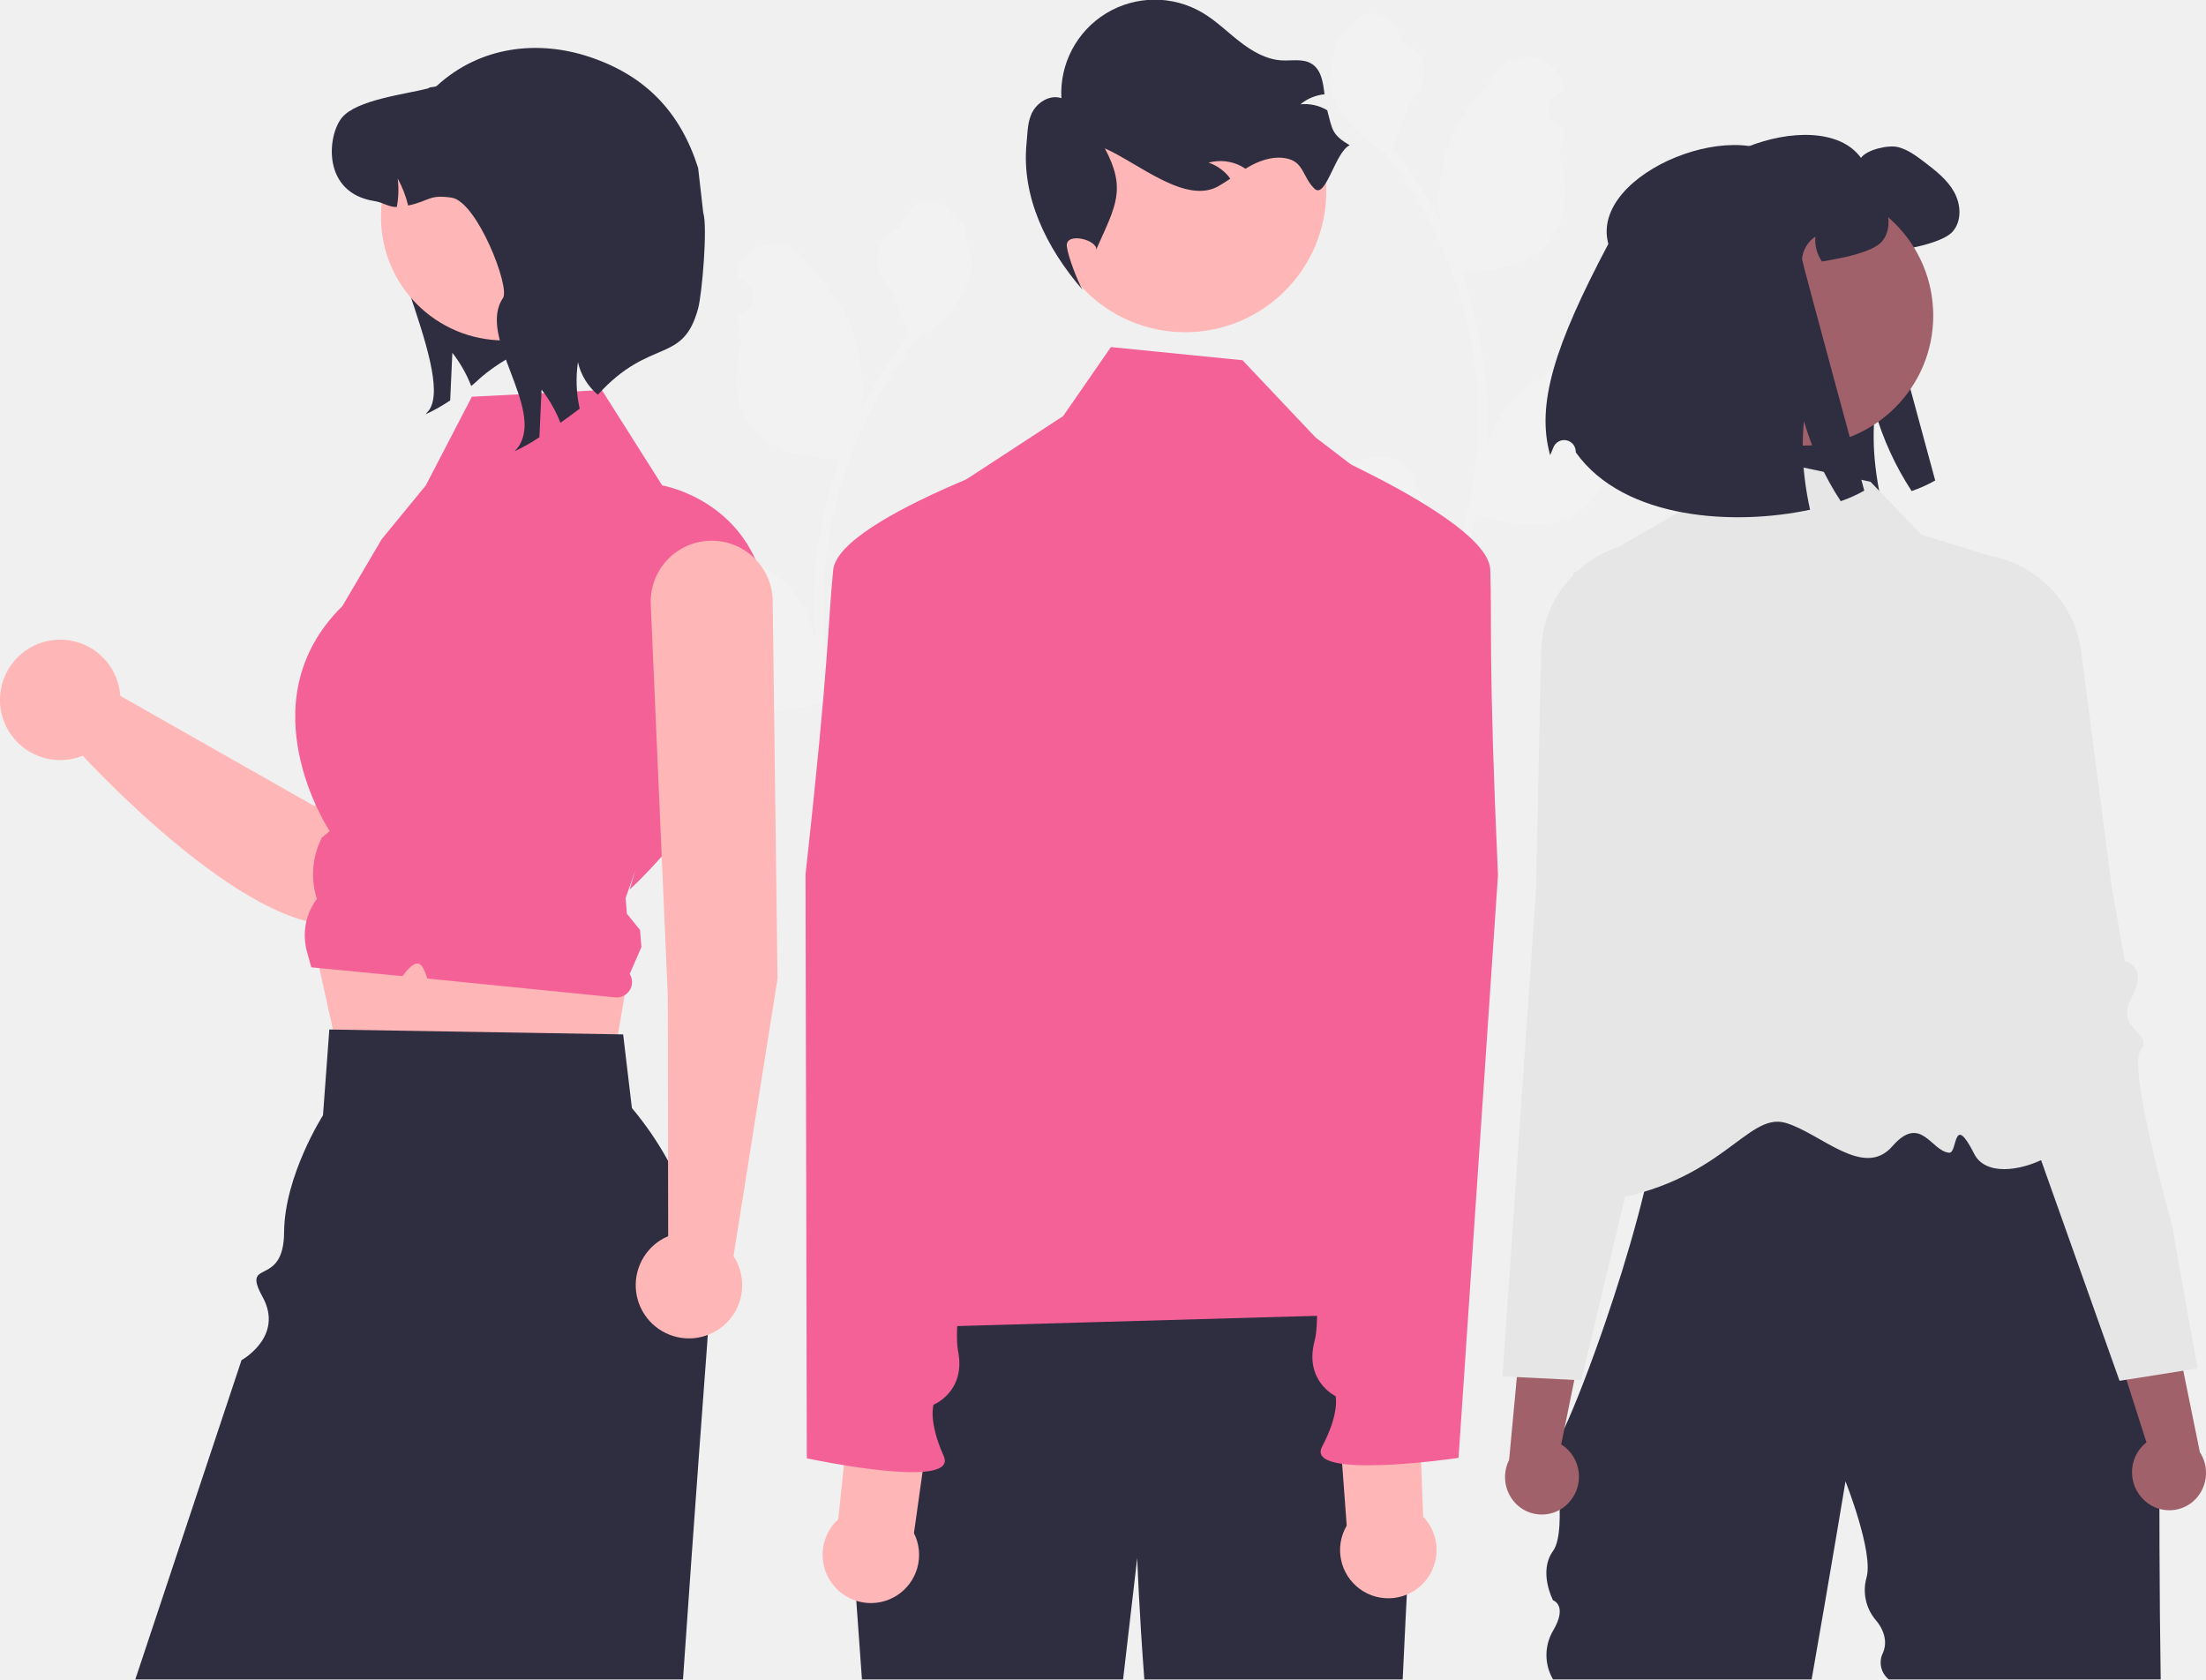
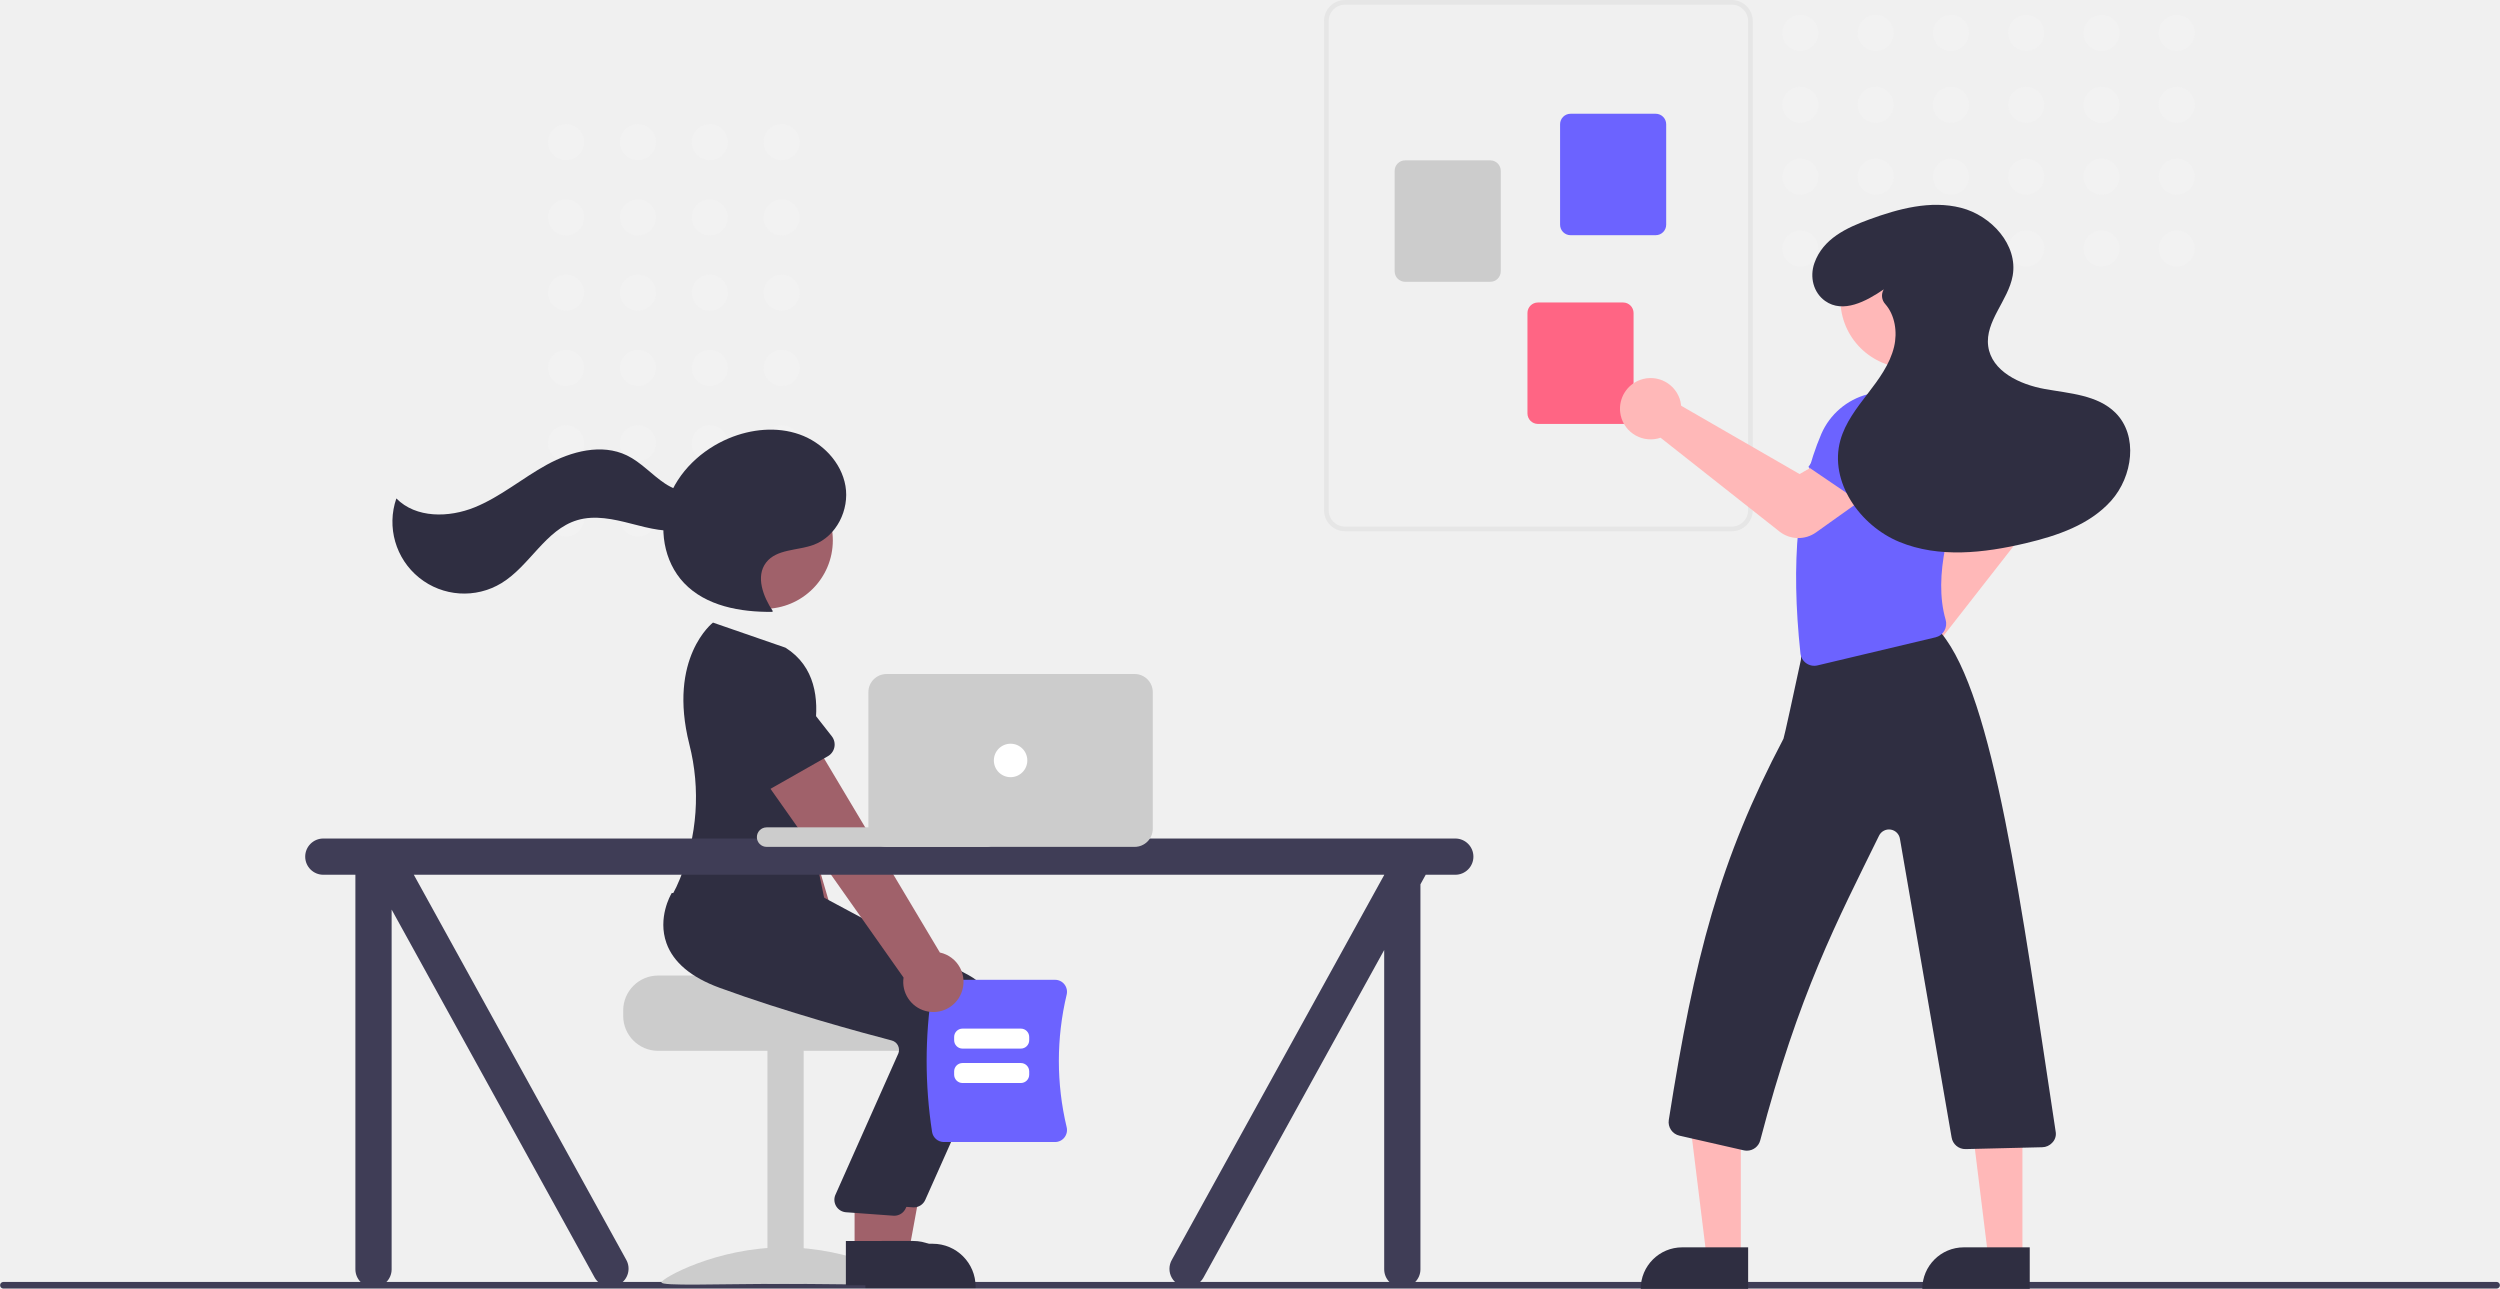
- <svg xmlns="http://www.w3.org/2000/svg" data-name="Layer 1" width="838" height="638.004" viewBox="0 0 838 638.004">
-   <path d="M689.135,323.255a5.09,5.09,0,0,0,3.689-8.823c-.128-.51-.22-.876-.349-1.387q.069-.167.139-.333c4.686-11.174,20.569-11.097,25.215.094,4.124,9.933,9.375,19.882,10.668,30.384a40.44,40.44,0,0,1-.71,13.908,162.132,162.132,0,0,0,14.748-67.338,156.487,156.487,0,0,0-.971-17.458q-.804-7.128-2.231-14.154a164.01,164.01,0,0,0-32.525-69.512,43.648,43.648,0,0,1-18.153-18.834,33.294,33.294,0,0,1-3.028-9.098c.884.116,3.332-13.343,2.666-14.169,1.232-1.869,3.436-2.798,4.781-4.621,6.69-9.07,15.906-7.486,20.717,4.839,10.278,5.187,10.378,13.79,4.071,22.065-4.012,5.264-4.564,12.387-8.084,18.023.362.464.739.913,1.101,1.376a165.069,165.069,0,0,1,17.229,27.295c-1.369-10.691.652-23.571,4.097-31.873,3.921-9.46,11.271-17.427,17.744-25.605,7.774-9.823,23.717-5.536,25.086,6.916q.02.181.039.362-1.442.814-2.823,1.727a6.905,6.905,0,0,0,2.784,12.565l.141.022a68.701,68.701,0,0,1-1.811,10.272c8.303,32.111-9.623,43.807-35.219,44.332-.565.29-1.116.579-1.681.855a168.487,168.487,0,0,1,9.069,42.681,159.804,159.804,0,0,1-.116,25.802l.043-.304a42.227,42.227,0,0,1,14.415-24.383c11.093-9.113,26.766-12.468,38.734-19.793,5.761-3.526,13.143,1.031,12.138,7.71q-.024.16-.049.32a46.377,46.377,0,0,0-5.201,2.506q-1.442.814-2.823,1.727a6.905,6.905,0,0,0,2.784,12.565l.141.022c.101.014.188.029.29.044a68.76,68.76,0,0,1-12.648,19.805c-5.192,28.032-27.491,30.691-51.344,22.528h-.015a168.437,168.437,0,0,1-11.315,33.032H690.148c-.145-.449-.275-.913-.406-1.362a45.926,45.926,0,0,0,11.185-.666c-2.999-3.68-5.998-7.389-8.997-11.069a2.511,2.511,0,0,1-.188-.217c-1.521-1.883-3.057-3.752-4.578-5.636l-.001-.002a67.271,67.271,0,0,1,1.971-17.137Z" transform="translate(-181 -130.9981)" fill="#f2f2f2" />
-   <path d="M818.913,219.81c-7.516-27.402,53.102-50.899,69.021-28.832,2.213-3.137,10.394-5.043,14.147-4.08s6.91,3.368,9.989,5.697c4.234,3.253,8.623,6.621,11.221,11.298,2.618,4.658,3.022,11.009-.5,15.051-2.791,3.214-11.029,5.293-15.225,6.14-2.926.597-5.389,1.078-7.506,1.424a14.352,14.352,0,0,1-2.502-9.489,11.648,11.648,0,0,0-5.081,8.546c-.058.712,23.655,87.96,23.655,87.96a51.72,51.72,0,0,1-8.95,4.023,112.545,112.545,0,0,1-13.954-30.411,97.453,97.453,0,0,0,.269,21.653,119.144,119.144,0,0,0,2.04,11.991c-28.178,6.082-70.56,4.081-88.999-21.788q-.005-.161-.009-.321a4.402,4.402,0,0,0-8.503-1.535c-.447,1.141-.859,2.129-1.226,2.915C791.428,280.843,798.376,258.613,818.913,219.81Z" transform="translate(-181 -130.9981)" fill="#2f2e41" />
-   <path d="M770.963,679.207v.897A3.809,3.809,0,0,1,770.963,679.207Z" transform="translate(-181 -130.9981)" fill="#2f2e41" />
-   <path d="M798.558,524.133a15.324,15.324,0,0,1,2.183-.424Q799.472,523.915,798.558,524.133Z" transform="translate(-181 -130.9981)" fill="#2f2e41" />
-   <path d="M797.919,524.295c.194-.054.409-.109.639-.163C798.344,524.188,798.138,524.229,797.919,524.295Z" transform="translate(-181 -130.9981)" fill="#2f2e41" />
-   <path d="M1001.79,768.998H898.504a8.213,8.213,0,0,1-2.211-10.115c2.822-6.471-2.708-12.384-2.708-12.384a17.567,17.567,0,0,1-3.54-16.191c2.737-9.558-7.988-36.535-7.988-36.535s-5.781,34.834-12.865,75.225H770.963a18.259,18.259,0,0,1,0-18.489c5.724-9.706,0-11.568,0-11.568s-5.724-10.862,0-18.748,0-40.088,0-40.088c.216,1.424,1.847-1.165,4.358-6.592,3.823-8.258,9.664-23.108,15.566-40.348,4.219-12.305,8.473-25.843,12.028-39.08h.009q1.398-5.216,2.649-10.337c1.631-6.696,3.029-13.202,4.09-19.311,2.304-13.159,3.063-24.463,1.294-31.814-1.467-6.118-4.677-9.492-10.216-8.914,2.968-.492,7.317-.958,12.676-1.398.966-.078,1.967-.155,3.003-.242,39.968-3.02,125.721-4.754,125.721-4.754L968.406,564.35l33.264,59.582S1000.764,703.86,1001.79,768.998Z" transform="translate(-181 -130.9981)" fill="#2f2e41" />
-   <path d="M891.547,314.02,831.033,301.183l-12.015,24.185L778.556,348.794s26.082,106.641,25.933,121.64c-.378,38.079-61.306,123.44-15.285,116.874s55.369-34.073,70.143-29.724c13.324,3.923,29.594,21.372,40.486,8.892s14.728,1.931,21.616,2.429c3.273.237,1.302-15.759,9.537.497s51.904-5.626,37.104-20.427c-24.65-24.65-29.66-206.361-29.66-206.361l-27.441-8.443Z" transform="translate(-181 -130.9981)" fill="#e6e6e6" />
-   <path d="M777.411,701.296a14.526,14.526,0,0,0-1.496-20.205,13.936,13.936,0,0,0-1.866-1.351l10.118-49.656-23.39-13.999-6.506,69.522a14.486,14.486,0,0,0,3.339,17.367,13.863,13.863,0,0,0,19.556-1.386Q777.29,701.443,777.411,701.296Z" transform="translate(-181 -130.9981)" fill="#a0616a" />
-   <path d="M850.037,439.552c-.147-1.596-2.183-2.321-5.005-3.322a30.95,30.95,0,0,1-7.999-3.788c-6.247-4.513-3.788-9.233-.388-15.756.664-1.268,1.355-2.589,2.002-3.961,1.924-4.064-1.139-20.83-9.121-49.84-2.459-8.931-2.451-15.238-4.15-19.423-1.691-4.185-5.082-6.247-14.324-6.679a42.251,42.251,0,0,0-30.416,10.812c-.224.198-.457.414-.682.621q-.634.595-1.243,1.217a42.22,42.22,0,0,0-12.27,29.027l-.043,1.855-1.907,88.634-5.358,77.78-7.386,107.143,5.471.268L779.048,655.228l2.649.129,6.282-26.352,7.559-31.711,2.778-11.649,8.62-36.137,4.021-16.886,2.459-10.311L814.417,518.1l4.884-20.467c.112-.431,11.347-44.757,24.299-52.169C848.432,442.702,850.175,441.097,850.037,439.552Z" transform="translate(-181 -130.9981)" fill="#e6e6e6" />
-   <path d="M995.355,700.768a14.526,14.526,0,0,1-.683-20.249,13.934,13.934,0,0,1,1.71-1.544L980.99,630.692l21.752-16.43,13.935,68.421a14.486,14.486,0,0,1-1.454,17.625,13.863,13.863,0,0,1-19.592.723Q995.491,700.901,995.355,700.768Z" transform="translate(-181 -130.9981)" fill="#a0616a" />
-   <path d="M1005.996,596S989.031,536.312,994.205,529.85s-10.106-7.723-3.522-19.757-2.504-14.047-2.504-14.047l-4.932-27.669-8.817-67.961-.267-2.021-2.564-19.772a42.341,42.341,0,0,0-16.696-28.617c-.233-.178-.471-.35-.709-.521q-1.628-1.172-3.327-2.172a42.263,42.263,0,0,0-28.106-5.339c-18.286,2.848-12.595,9.667-15.56,27.935-4.819,29.703-6.07,46.697-3.72,50.536.792,1.293,1.624,2.53,2.417,3.717,4.083,6.129,7.034,10.551,1.305,15.718a31.251,31.251,0,0,1-7.544,4.616c-2.693,1.304-4.643,2.24-4.616,3.843.03,1.553,1.934,2.955,7.031,5.179,6.177,2.703,12.811,12.923,18.245,23.363a257.88,257.88,0,0,1,11.518,25.899L978.54,634.137l7.618,21.422,2.628-.416,21.58-3.421,5.412-.857Z" transform="translate(-181 -130.9981)" fill="#e6e6e6" />
-   <circle cx="685.016" cy="119.908" r="49.37" fill="#a0616a" />
-   <path d="M791.967,223.66c-7.516-27.402,53.102-50.899,69.021-28.832,2.213-3.137,10.394-5.043,14.147-4.08s6.91,3.368,9.989,5.697c4.234,3.253,8.623,6.621,11.221,11.298,2.618,4.658,3.022,11.009-.5,15.051-2.791,3.214-11.029,5.293-15.225,6.14-2.926.597-5.389,1.078-7.506,1.424a14.352,14.352,0,0,1-2.502-9.489,11.648,11.648,0,0,0-5.081,8.546c-.058.712,23.655,87.96,23.655,87.96a51.72,51.72,0,0,1-8.95,4.023,112.545,112.545,0,0,1-13.954-30.411,97.453,97.453,0,0,0,.269,21.653,119.142,119.142,0,0,0,2.04,11.991c-28.178,6.082-70.56,4.081-88.999-21.788q-.005-.161-.009-.321a4.402,4.402,0,0,0-8.503-1.535c-.447,1.141-.859,2.129-1.226,2.915C764.482,284.693,771.43,262.462,791.967,223.66Z" transform="translate(-181 -130.9981)" fill="#2f2e41" />
-   <path d="M810.435,197.849" transform="translate(-181 -130.9981)" fill="#2f2e41" />
-   <path d="M547.121,394.255a5.09,5.09,0,0,1-3.689-8.823c.128-.51.22-.876.349-1.387q-.069-.167-.139-.333c-4.686-11.174-20.569-11.097-25.215.094-4.124,9.933-9.375,19.882-10.668,30.384a40.44,40.44,0,0,0,.71,13.908A162.132,162.132,0,0,1,493.721,360.76a156.49,156.49,0,0,1,.971-17.458q.804-7.128,2.231-14.154a164.01,164.01,0,0,1,32.525-69.512,43.648,43.648,0,0,0,18.153-18.834,33.295,33.295,0,0,0,3.028-9.098c-.884.116-3.332-13.343-2.666-14.169-1.232-1.869-3.436-2.798-4.781-4.621-6.69-9.07-15.906-7.486-20.717,4.839-10.278,5.187-10.378,13.79-4.071,22.065,4.012,5.264,4.564,12.387,8.084,18.023-.362.464-.739.913-1.101,1.376a165.069,165.069,0,0,0-17.229,27.295c1.369-10.691-.652-23.571-4.097-31.873-3.921-9.46-11.271-17.427-17.744-25.605-7.774-9.823-23.717-5.536-25.086,6.916q-.02.181-.039.362,1.442.814,2.823,1.727a6.905,6.905,0,0,1-2.784,12.565l-.141.022a68.7,68.7,0,0,0,1.811,10.272c-8.303,32.111,9.623,43.807,35.219,44.332.565.29,1.116.579,1.681.855a168.487,168.487,0,0,0-9.069,42.681,159.804,159.804,0,0,0,.116,25.802l-.043-.304A42.227,42.227,0,0,0,476.379,349.88c-11.093-9.113-26.766-12.468-38.734-19.793-5.761-3.526-13.143,1.031-12.138,7.71q.024.16.049.32a46.378,46.378,0,0,1,5.201,2.506q1.442.814,2.823,1.727a6.905,6.905,0,0,1-2.784,12.565l-.141.022c-.101.014-.188.029-.29.044A68.76,68.76,0,0,0,443.014,374.784c5.192,28.032,27.491,30.691,51.344,22.528h.015a168.437,168.437,0,0,0,11.315,33.032H546.108c.145-.449.275-.913.406-1.362a45.926,45.926,0,0,1-11.185-.666c2.999-3.68,5.998-7.389,8.997-11.069a2.513,2.513,0,0,0,.188-.217c1.521-1.883,3.057-3.752,4.578-5.636l.001-.002a67.271,67.271,0,0,0-1.971-17.137Z" transform="translate(-181 -130.9981)" fill="#f2f2f2" />
-   <path d="M358.516,190.979c-.917,2.138-29.204,1.909-30.5,3.812-9.989,14.697,26.018,77.23,16.03,91.946l-1.392,1.658a65.757,65.757,0,0,0,9.36-5.28c.267-6.024.534-12.066.82-18.09a49.721,49.721,0,0,1,7.167,12.6c2.326-1.639,4.233-4.678,14.201-10.656A62.515,62.515,0,0,1,388.017,255.598Z" transform="translate(-181 -130.9981)" fill="#2f2e41" />
-   <path d="M379.057,311.43a23.428,23.428,0,0,0-35.493,13.858L300.578,437.291,226.69,395.343a22.875,22.875,0,1,0-14.272,22.752c15.56,16.607,83.019,84.696,110.946,58.092,23.474-22.362,57.351-109.029,65.505-138.957A23.43,23.43,0,0,0,379.057,311.43Z" transform="translate(-181 -130.9981)" fill="#ffb6b6" />
-   <polygon points="117.341 349.883 130.906 411.195 230.098 420.167 239.214 366.781 117.341 349.883" fill="#ffb6b6" />
-   <path d="M449.858,638.108c-.045.879-.1,1.749-.163,2.628-.951,12.704-2.039,27.356-3.217,43.413-1.858,25.48-3.933,54.495-6.026,84.85H232.397l40.35-121.282s16.293-8.97,7.998-24.039,8.026-3.061,8.178-24.581,14.777-44.415,14.777-44.415l2.401-32.584,1.368.027,108.273,1.803,1.975.036,3.325,27.972A123.668,123.668,0,0,1,449.858,638.108Z" transform="translate(-181 -130.9981)" fill="#2f2e41" />
-   <path d="M360.25,281.716l49.373-2.543,22.932,36.236s43.148,7.214,40.157,58.058-52.498,95.46-52.498,95.46l2.116-7.255-3.675,10.502.471,5.897,5.014,6.245.516,6.458-4.442,10.219v0a5.839,5.839,0,0,1-5.536,8.9l-71.34-7.149c-1.624-4.468-2.927-9.814-9.438-.914l-6.72-.651-27.936-2.707-1.644-5.99a23.205,23.205,0,0,1,3.775-20.015v0a30.607,30.607,0,0,1,1.771-22.981l.134-.268,2.967-2.473s-32.457-48.762,4.803-85.488l14.954-25.422,16.732-20.414Z" transform="translate(-181 -130.9981)" fill="#f46197" />
-   <circle cx="191.538" cy="82.509" r="46.819" fill="#ffb6b6" />
-   <path d="M408.097,280.953a22.548,22.548,0,0,1-7.549-12.391,48.446,48.446,0,0,0,.667,17.69c-2.535,1.906-4.994,3.717-7.32,5.357a49.721,49.721,0,0,0-7.167-12.6c-.286,6.024-.553,12.066-.82,18.09a65.755,65.755,0,0,1-9.36,5.28l1.392-1.658c9.989-14.716-15.86-41.804-5.871-56.501,2.802-4.118-9.855-36.657-19.501-38.125-8.578-1.296-8.216,1.182-16.527,2.993a41.589,41.589,0,0,0-3.984-10.313,34.075,34.075,0,0,1-.324,10.866c-2.955.114-5.279-1.768-8.426-2.249-20.073-3.069-18.033-24.781-12.448-31.663,5.604-6.862,24.209-8.921,32.787-11.152.782-.762,2.554-.286,3.336-1.01,16.439-15.045,38.426-17.537,58.212-10.868,21.1,7.111,34.256,20.875,41.008,42.092l1.937,16.98c1.737,5.46-.448,30.862-1.937,36.395C440.417,269.672,428.096,258.936,408.097,280.953Z" transform="translate(-181 -130.9981)" fill="#2f2e41" />
-   <path d="M476.363,502.769l-1.843-143.553a23.173,23.173,0,0,0-23.17-22.807h-0a23.173,23.173,0,0,0-23.14,24.402l6.486,149.058.123,90.739a20.222,20.222,0,1,0,24.827,7.561Z" transform="translate(-181 -130.9981)" fill="#ffb6b6" />
-   <path d="M718,688.492s-2.85,51.27-4.16,80.51H615.7c-2.02-26.61-2.7-46.16-2.7-46.16l-5.37,46.16h-99.2l-6.15-85.49,29.72-73.67s161.06-11.17,176,3C722.93,627.002,718,688.492,718,688.492Z" transform="translate(-181 -130.9981)" fill="#2f2e41" />
-   <circle cx="450.216" cy="72.599" r="53.607" fill="#ffb6b6" />
-   <path d="M693.7,186.178c-5.506,2.511-9.074,20.694-13.402,16.467s-4.039-9.729-9.874-11.289c-4.712-1.265-9.783.181-14.08,2.461-.767.402-1.511.84-2.236,1.275-.479-.32-.955-.621-1.466-.898a17.033,17.033,0,0,0-12.537-1.41,16.713,16.713,0,0,1,8.259,6.087c-1.438.964-2.895,1.93-4.386,2.787-12.45,7.185-30.166-8.438-43.271-14.307,8.209,15.404,4.167,21.784-2.961,37.715l-.246.907c.405-3.993-11.95-6.968-11.234-1.348.509,3.991,3.962,12.861,5.897,16.384-13.778-15.932-23.194-35.428-21.207-55.54.432-4.225.302-8.683,2.481-12.35,2.181-3.648,6.729-6.208,10.753-4.817a35.542,35.542,0,0,1,53.507-32.524c5.145,3.019,9.44,7.288,14.155,10.971,4.715,3.683,10.151,6.893,16.13,7.197,3.793.183,7.921-.743,11.18,1.221,3.775,2.28,4.421,7.052,4.988,11.645a17.014,17.014,0,0,0-9.167,3.815,16.648,16.648,0,0,1,10.022,2.15,1.036,1.036,0,0,1,.164.093C687.164,180.461,686.96,182.144,693.7,186.178Z" transform="translate(-181 -130.9981)" fill="#2f2e41" />
-   <path d="M508.668,635.777c45.651-53.435,30.231-121.4,12.113-190.008l3.448-101.354a31.004,31.004,0,0,1,14.029-24.902L584.861,289.068,603,262.842l50,5,27.726,29.322,30.691,23.43a50.843,50.843,0,0,1,18.792,51.39L700.839,504.804s12.284,68.855,4.789,76.46-26.808.004-11.493,8.54c18.38,10.245,35.092,8.354,25.791,17.655s2.47,22.232,2.47,22.232Z" transform="translate(-181 -130.9981)" fill="#f46197" />
-   <path d="M528.186,713.436l7.611-54.221-30.367-8.669-6.007,57.612a18.329,18.329,0,1,0,28.763,5.278Z" transform="translate(-181 -130.9981)" fill="#ffb6b6" />
-   <path d="M586,298.842s-86.438,28.133-88.499,48.717S496.123,380.745,487,463.115l.481,221.883s57.952,12.408,52.008-.859-3.869-19.507-3.869-19.507,12.425-4.903,9.315-20.479,12.487-92.768,12.487-92.768L567.266,412.946Z" transform="translate(-181 -130.9981)" fill="#f46197" />
-   <path d="M692.581,710.565l-4.05-54.602,30.869-6.666,2.228,57.881a18.329,18.329,0,1,1-29.047,3.387Z" transform="translate(-181 -130.9981)" fill="#ffb6b6" />
-   <path d="M661.99,293.078s84.415,33.723,85.126,54.398-.795,33.205,2.925,115.995l-14.983,221.377s-58.639,8.593-51.841-4.256,5.136-19.213,5.136-19.213-12.078-5.705-7.956-21.045S674,546.949,674,546.949l-.774-138.786Z" transform="translate(-181 -130.9981)" fill="#f46197" />
+ <svg xmlns="http://www.w3.org/2000/svg" data-name="Layer 1" width="896.675" height="462.272" viewBox="0 0 896.675 462.272">
+   <path d="M1047.147,681.033H152.853a1.191,1.191,0,0,1,0-2.381h894.294a1.191,1.191,0,0,1,0,2.381Z" transform="translate(-151.6623 -218.8641)" fill="#3f3d56" />
+   <circle cx="280.353" cy="50.98" r="6.467" fill="#f2f2f2" />
+   <circle cx="254.58" cy="50.98" r="6.467" fill="#f2f2f2" />
+   <circle cx="228.807" cy="50.98" r="6.467" fill="#f2f2f2" />
+   <circle cx="203.033" cy="50.98" r="6.467" fill="#f2f2f2" />
+   <circle cx="280.353" cy="77.98" r="6.467" fill="#f2f2f2" />
+   <circle cx="254.58" cy="77.98" r="6.467" fill="#f2f2f2" />
+   <circle cx="228.807" cy="77.98" r="6.467" fill="#f2f2f2" />
+   <circle cx="203.033" cy="77.98" r="6.467" fill="#f2f2f2" />
+   <circle cx="280.353" cy="104.98" r="6.467" fill="#f2f2f2" />
+   <circle cx="254.58" cy="104.98" r="6.467" fill="#f2f2f2" />
+   <circle cx="228.807" cy="104.98" r="6.467" fill="#f2f2f2" />
+   <circle cx="203.033" cy="104.98" r="6.467" fill="#f2f2f2" />
+   <circle cx="280.353" cy="131.98" r="6.467" fill="#f2f2f2" />
+   <circle cx="254.58" cy="131.98" r="6.467" fill="#f2f2f2" />
+   <circle cx="228.807" cy="131.98" r="6.467" fill="#f2f2f2" />
+   <circle cx="203.033" cy="131.98" r="6.467" fill="#f2f2f2" />
+   <circle cx="280.353" cy="158.98" r="6.467" fill="#f2f2f2" />
+   <circle cx="254.58" cy="158.98" r="6.467" fill="#f2f2f2" />
+   <circle cx="228.807" cy="158.98" r="6.467" fill="#f2f2f2" />
+   <circle cx="203.033" cy="158.98" r="6.467" fill="#f2f2f2" />
+   <circle cx="280.353" cy="185.98" r="6.467" fill="#f2f2f2" />
+   <circle cx="254.58" cy="185.98" r="6.467" fill="#f2f2f2" />
+   <circle cx="228.807" cy="185.98" r="6.467" fill="#f2f2f2" />
+   <circle cx="203.033" cy="185.98" r="6.467" fill="#f2f2f2" />
+   <path d="M375.19,581.264v2a12.511,12.511,0,0,0,12.5,12.5h90a12.505,12.505,0,0,0,12.5-12.5v-2a12.41,12.41,0,0,0-2.9-8,12.859,12.859,0,0,0-2.11-2s-49.48-1.12-49.48-2.5H387.69A12.517,12.517,0,0,0,375.19,581.264Z" transform="translate(-151.6623 -218.8641)" fill="#ccc" />
+   <rect x="275.252" y="376.403" width="13" height="84" fill="#ccc" />
+   <path d="M476.914,678.811c0,1.405-19.699.543-44,.543s-44,.861-44-.543,19.699-12.543,44-12.543S476.914,677.406,476.914,678.811Z" transform="translate(-151.6623 -218.8641)" fill="#ccc" />
+   <path d="M459.041,579.568a10.743,10.743,0,0,0-3.807-16.027L427.681,469.656l-20.981,10.276,33.681,89.055a10.801,10.801,0,0,0,18.66,10.581Z" transform="translate(-151.6623 -218.8641)" fill="#a0616a" />
+   <path d="M433.923,485.335l-23.483,6.357a4.817,4.817,0,0,1-6.042-4.086l-2.838-24.087a13.377,13.377,0,0,1,25.846-6.915l9.674,22.156a4.817,4.817,0,0,1-3.156,6.576Z" transform="translate(-151.6623 -218.8641)" fill="#6c63ff" />
+   <polygon points="313.516 450.101 325.776 450.1 331.609 418.304 313.514 418.304 313.516 450.101" fill="#a0616a" />
+   <path d="M462.051,664.962l24.144-.001h.001a15.386,15.386,0,0,1,15.386,15.386v.5l-39.531.001Z" transform="translate(-151.6623 -218.8641)" fill="#2f2e41" />
+   <path d="M479.409,651.914q-.214,0-.43-.021l-16.967-1.235a4.5,4.5,0,0,1-3.809-6.029l22.707-51.015a3.498,3.498,0,0,0-.196-2.799,3.451,3.451,0,0,0-2.211-1.76c-10.677-2.791-38.072-10.223-61.786-18.918-10.16-3.726-16.559-9.109-19.019-16.002-3.243-9.087,1.555-17.374,1.76-17.722l.161-.272,22.315,2.028,24.191,2.058,53.013,28.428a20.086,20.086,0,0,1,8.819,25.784l-24.441,54.808A4.497,4.497,0,0,1,479.409,651.914Z" transform="translate(-151.6623 -218.8641)" fill="#2f2e41" />
+   <circle cx="274.15" cy="193.816" r="24.561" fill="#a0616a" />
+   <polygon points="306.516 449.101 318.776 449.1 324.609 417.304 306.514 417.304 306.516 449.101" fill="#a0616a" />
+   <path d="M455.051,663.962l24.144-.001h.001a15.386,15.386,0,0,1,15.386,15.386v.5l-39.531.001Z" transform="translate(-151.6623 -218.8641)" fill="#2f2e41" />
+   <path d="M472.409,654.914q-.214,0-.43-.021l-16.967-1.235a4.5,4.5,0,0,1-3.809-6.029l22.707-51.015a3.498,3.498,0,0,0-.196-2.799,3.451,3.451,0,0,0-2.211-1.76c-10.677-2.791-38.072-10.223-61.786-18.918-10.16-3.726-16.559-9.109-19.019-16.002-3.243-9.087,1.555-17.374,1.76-17.722l.161-.272,22.315,2.028,24.191,2.058,53.013,28.428a20.086,20.086,0,0,1,8.819,25.784l-24.441,54.808A4.497,4.497,0,0,1,472.409,654.914Z" transform="translate(-151.6623 -218.8641)" fill="#2f2e41" />
+   <path d="M433.387,451.168l-26-9s-16.322,12.54-8.481,43.649a77.012,77.012,0,0,1-3.4,48.32,49.778,49.778,0,0,1-2.619,5.531s29,35,56,9l-10.5-50.5S454.887,464.668,433.387,451.168Z" transform="translate(-151.6623 -218.8641)" fill="#2f2e41" />
+   <path d="M428.862,438.076c-3.496-5.232-6.254-12.488-2.406-17.466,3.799-4.914,11.292-4.19,17.111-6.365,8.104-3.029,12.804-12.549,11.338-21.076s-8.31-15.594-16.464-18.486-17.348-1.951-25.333,1.379c-9.829,4.1-18.261,12.03-21.797,22.076s-1.646,22.108,5.689,29.83c7.864,8.278,20.206,10.485,31.623,10.351" transform="translate(-151.6623 -218.8641)" fill="#2f2e41" />
+   <path d="M406.015,393.444c-4.405,3.586-11.125,1.993-15.854-1.154s-8.565-7.628-13.681-10.096c-9.019-4.35-19.924-1.458-28.702,3.36s-16.559,11.475-25.831,15.256-21.104,3.968-28.125-3.172a25.732,25.732,0,0,0,37.71,30.371c10.159-6.188,15.771-19.164,27.166-22.579,6.306-1.89,13.076-.368,19.449,1.281s13.018,3.43,19.449,2.027,12.447-7.183,11.629-13.715Z" transform="translate(-151.6623 -218.8641)" fill="#2f2e41" />
+   <path d="M485.969,624.871a167.506,167.506,0,0,1,0-50.975,4.303,4.303,0,0,1,4.237-3.606h39.873a4.247,4.247,0,0,1,3.355,1.626,4.319,4.319,0,0,1,.807,3.705,102.328,102.328,0,0,0-0,47.525,4.318,4.318,0,0,1-.807,3.705,4.247,4.247,0,0,1-3.355,1.626H490.206A4.303,4.303,0,0,1,485.969,624.871Z" transform="translate(-151.6623 -218.8641)" fill="#6c63ff" />
+   <path d="M517.808,594.966H496.885a3.003,3.003,0,0,1-3-3v-1.172a3.003,3.003,0,0,1,3-3h20.924a3.003,3.003,0,0,1,3,3v1.172A3.003,3.003,0,0,1,517.808,594.966Z" transform="translate(-151.6623 -218.8641)" fill="#fff" />
+   <path d="M517.808,607.311H496.885a3.003,3.003,0,0,1-3-3v-1.172a3.003,3.003,0,0,1,3-3h20.924a3.003,3.003,0,0,1,3,3V604.311A3.003,3.003,0,0,1,517.808,607.311Z" transform="translate(-151.6623 -218.8641)" fill="#fff" />
+   <path d="M496.454,575.068a10.743,10.743,0,0,0-7.69-14.567L438.628,476.477,420.88,491.669l54.862,77.816a10.801,10.801,0,0,0,20.712,5.584Z" transform="translate(-151.6623 -218.8641)" fill="#a0616a" />
+   <path d="M448.589,490.099l-21.15,12.022a4.817,4.817,0,0,1-6.871-2.446l-8.766-22.614a13.377,13.377,0,0,1,23.298-13.153l14.903,19.036a4.817,4.817,0,0,1-1.413,7.156Z" transform="translate(-151.6623 -218.8641)" fill="#2f2e41" />
+   <path d="M673.63,519.614h-406a6.5,6.5,0,1,0,0,13h11.5v141.5a6.5,6.5,0,0,0,13,0V545.104l72.871,132.078a6.5,6.5,0,0,0,11.258-6.5L300.083,532.614H648.13v.084l-76.129,137.984a6.5,6.5,0,1,0,11.258,6.5L648.13,559.604V674.114a6.5,6.5,0,0,0,13,0V536.041l1.891-3.427h10.609a6.5,6.5,0,0,0,0-13Z" transform="translate(-151.6623 -218.8641)" fill="#3f3d56" />
+   <rect x="271.467" y="296.75" width="86" height="7" rx="3.5" fill="#ccc" />
+   <path d="M558.63,522.614h-89a6.507,6.507,0,0,1-6.5-6.5v-49a6.507,6.507,0,0,1,6.5-6.5h89a6.507,6.507,0,0,1,6.5,6.5v49A6.507,6.507,0,0,1,558.63,522.614Z" transform="translate(-151.6623 -218.8641)" fill="#ccc" />
+   <circle cx="362.467" cy="272.75" r="6" fill="#fff" />
+   <path d="M626.55,401.886v-175.5a7.53,7.53,0,0,1,7.521-7.521H772.8a7.53,7.53,0,0,1,7.521,7.521v175.5a7.53,7.53,0,0,1-7.521,7.521H634.072A7.53,7.53,0,0,1,626.55,401.886Zm7.521-181.35a5.857,5.857,0,0,0-5.85,5.85v175.5a5.857,5.857,0,0,0,5.85,5.85H772.8a5.857,5.857,0,0,0,5.85-5.85v-175.5a5.857,5.857,0,0,0-5.85-5.85Z" transform="translate(-151.6623 -218.8641)" fill="#e6e6e6" />
+   <path d="M711.215,299.462V263.426a3.765,3.765,0,0,1,3.761-3.761h30.537a3.765,3.765,0,0,1,3.761,3.761v36.036a3.765,3.765,0,0,1-3.761,3.761h-30.537A3.765,3.765,0,0,1,711.215,299.462Z" transform="translate(-151.6623 -218.8641)" fill="#6c63ff" />
+   <path d="M651.88,316.176V280.14a3.765,3.765,0,0,1,3.761-3.761h30.537a3.765,3.765,0,0,1,3.761,3.761v36.036a3.765,3.765,0,0,1-3.761,3.761h-30.537A3.765,3.765,0,0,1,651.88,316.176Z" transform="translate(-151.6623 -218.8641)" fill="#ccc" />
+   <path d="M699.515,367.155V331.119a3.765,3.765,0,0,1,3.761-3.761h30.537a3.765,3.765,0,0,1,3.761,3.761v36.036a3.765,3.765,0,0,1-3.761,3.761h-30.537A3.765,3.765,0,0,1,699.515,367.155Z" transform="translate(-151.6623 -218.8641)" fill="#ff6584" />
+   <circle cx="780.741" cy="11.82" r="6.467" fill="#f2f2f2" />
+   <circle cx="780.741" cy="37.594" r="6.467" fill="#f2f2f2" />
+   <circle cx="780.741" cy="63.367" r="6.467" fill="#f2f2f2" />
+   <circle cx="780.741" cy="89.14" r="6.467" fill="#f2f2f2" />
+   <circle cx="753.741" cy="11.82" r="6.467" fill="#f2f2f2" />
+   <circle cx="753.741" cy="37.594" r="6.467" fill="#f2f2f2" />
+   <circle cx="753.741" cy="63.367" r="6.467" fill="#f2f2f2" />
+   <circle cx="753.741" cy="89.14" r="6.467" fill="#f2f2f2" />
+   <circle cx="726.741" cy="11.82" r="6.467" fill="#f2f2f2" />
+   <circle cx="726.741" cy="37.594" r="6.467" fill="#f2f2f2" />
+   <circle cx="726.741" cy="63.367" r="6.467" fill="#f2f2f2" />
+   <circle cx="726.741" cy="89.14" r="6.467" fill="#f2f2f2" />
+   <circle cx="699.741" cy="11.82" r="6.467" fill="#f2f2f2" />
+   <circle cx="699.741" cy="37.594" r="6.467" fill="#f2f2f2" />
+   <circle cx="699.741" cy="63.367" r="6.467" fill="#f2f2f2" />
+   <circle cx="699.741" cy="89.14" r="6.467" fill="#f2f2f2" />
+   <circle cx="672.741" cy="11.82" r="6.467" fill="#f2f2f2" />
+   <circle cx="672.741" cy="37.594" r="6.467" fill="#f2f2f2" />
+   <circle cx="672.741" cy="63.367" r="6.467" fill="#f2f2f2" />
+   <circle cx="672.741" cy="89.14" r="6.467" fill="#f2f2f2" />
+   <circle cx="645.741" cy="11.82" r="6.467" fill="#f2f2f2" />
+   <circle cx="645.741" cy="37.594" r="6.467" fill="#f2f2f2" />
+   <circle cx="645.741" cy="63.367" r="6.467" fill="#f2f2f2" />
+   <circle cx="645.741" cy="89.14" r="6.467" fill="#f2f2f2" />
+   <path d="M823.457,460.117a11.003,11.003,0,0,1,7.768-14.464,10.59,10.59,0,0,1,1.451-.236l24.303-42.599-6.137-10.542,15.275-11.785,11.687,16.232a11.149,11.149,0,0,1-.26,13.309L844.179,452.745a10.507,10.507,0,0,1,.311,1.035A11.003,11.003,0,0,1,835.13,467.269a10.706,10.706,0,0,1-1.347.084A11.036,11.036,0,0,1,823.457,460.117Z" transform="translate(-151.6623 -218.8641)" fill="#ffb8b8" />
+   <polygon points="624.38 450.888 612.12 450.887 606.288 403.599 624.382 403.6 624.38 450.888" fill="#ffb8b8" />
+   <path d="M603.363,447.384H627.007a0,0,0,0,1,0,0v14.887a0,0,0,0,1,0,0H588.476a0,0,0,0,1,0,0v0A14.887,14.887,0,0,1,603.363,447.384Z" fill="#2f2e41" />
+   <polygon points="725.38 450.888 713.12 450.887 707.288 403.599 725.382 403.6 725.38 450.888" fill="#ffb8b8" />
+   <path d="M704.363,447.384H728.007a0,0,0,0,1,0,0v14.887a0,0,0,0,1,0,0H689.476a0,0,0,0,1,0,0v0A14.887,14.887,0,0,1,704.363,447.384Z" fill="#2f2e41" />
+   <path d="M869.518,382.793l-27.525,10.459-6.72-18.667a11.168,11.168,0,0,1,5.002-13.5h0a11.168,11.168,0,0,1,14.262,2.784Z" transform="translate(-151.6623 -218.8641)" fill="#6c63ff" />
+   <path d="M777.101,631.452l-23.084-5.265a4.986,4.986,0,0,1-3.812-5.619c9.263-58.709,18.174-93.091,41.14-136.752.321-.814,3.907-17.338,6.247-28.285a4.972,4.972,0,0,1,4.214-5.024l43.044-6.625a5.57,5.57,0,0,1,2.021-.304l.43.082-.005.423c-.005.438-.441.504-.604.53l-.572.088a6.685,6.685,0,0,1,1.775,1.207c18.86,22.684,28.667,97.04,41.123,179.185a4.484,4.484,0,0,1-1.304,3.647,4.933,4.933,0,0,1-3.538,1.601l-27.501.67a4.982,4.982,0,0,1-5.035-4.218L833.115,519.743a3.974,3.974,0,0,0-7.495-1.156c-14.944,30.435-28.881,56.755-42.606,109.266a4.953,4.953,0,0,1-4.792,3.726A5.03,5.03,0,0,1,777.101,631.452Z" transform="translate(-151.6623 -218.8641)" fill="#2f2e41" />
+   <path d="M799.508,456.753a4.999,4.999,0,0,1-2.083-3.549c-3.525-32.91-1.07-58.664,7.506-78.735a24.992,24.992,0,0,1,16.567-14.18l22.25-1.123.115.056a26.005,26.005,0,0,1,14.219,27.588c-7.156,18.863-13.148,38.503-8.579,54.346a5.122,5.122,0,0,1-.484,3.983,4.884,4.884,0,0,1-3.116,2.309l-42.378,10.081a4.964,4.964,0,0,1-4.017-.777Z" transform="translate(-151.6623 -218.8641)" fill="#6c63ff" />
+   <path d="M789.93,409.526l-42.674-33.666a10.516,10.516,0,0,1-1.036.306A11.027,11.027,0,0,1,737.402,374.474a10.913,10.913,0,0,1-4.626-7.733,11.023,11.023,0,0,1,7.209-11.638,11.004,11.004,0,0,1,14.426,7.837,10.573,10.573,0,0,1,.229,1.452l42.481,24.507,10.572-6.086,11.711,15.332-16.414,11.699a10.942,10.942,0,0,1-13.06-.318Z" transform="translate(-151.6623 -218.8641)" fill="#ffb8b8" />
+   <path d="M824.611,402.92l-24.349-16.557,11.443-16.207a11.168,11.168,0,0,1,13.929-3.64l0,0a11.168,11.168,0,0,1,5.894,13.283Z" transform="translate(-151.6623 -218.8641)" fill="#6c63ff" />
+   <circle cx="684.659" cy="107.431" r="24.561" fill="#ffb8b8" />
+   <path d="M827.316,322.637c-6.313,4.321-14.601,8.762-21.049,4.161-4.234-3.021-5.567-8.615-3.851-13.525,3.087-8.829,11.569-12.715,19.681-15.695,10.544-3.873,22.026-6.954,32.911-4.181s20.506,13.313,18.541,24.373c-1.58,8.894-9.97,16.295-8.779,25.25,1.199,9.012,11.334,13.756,20.281,15.367s18.96,2.128,25.391,8.555c8.203,8.199,6.155,22.853-1.564,31.51s-19.367,12.58-30.654,15.248c-14.955,3.534-31.129,5.392-45.332-.474s-25.256-21.654-21.141-36.46c1.738-6.254,5.832-11.539,9.789-16.685s7.963-10.526,9.472-16.839c1.258-5.261.327-11.369-3.162-15.315a4.437,4.437,0,0,1-.594-5.186Z" transform="translate(-151.6623 -218.8641)" fill="#2f2e41" />
</svg>
